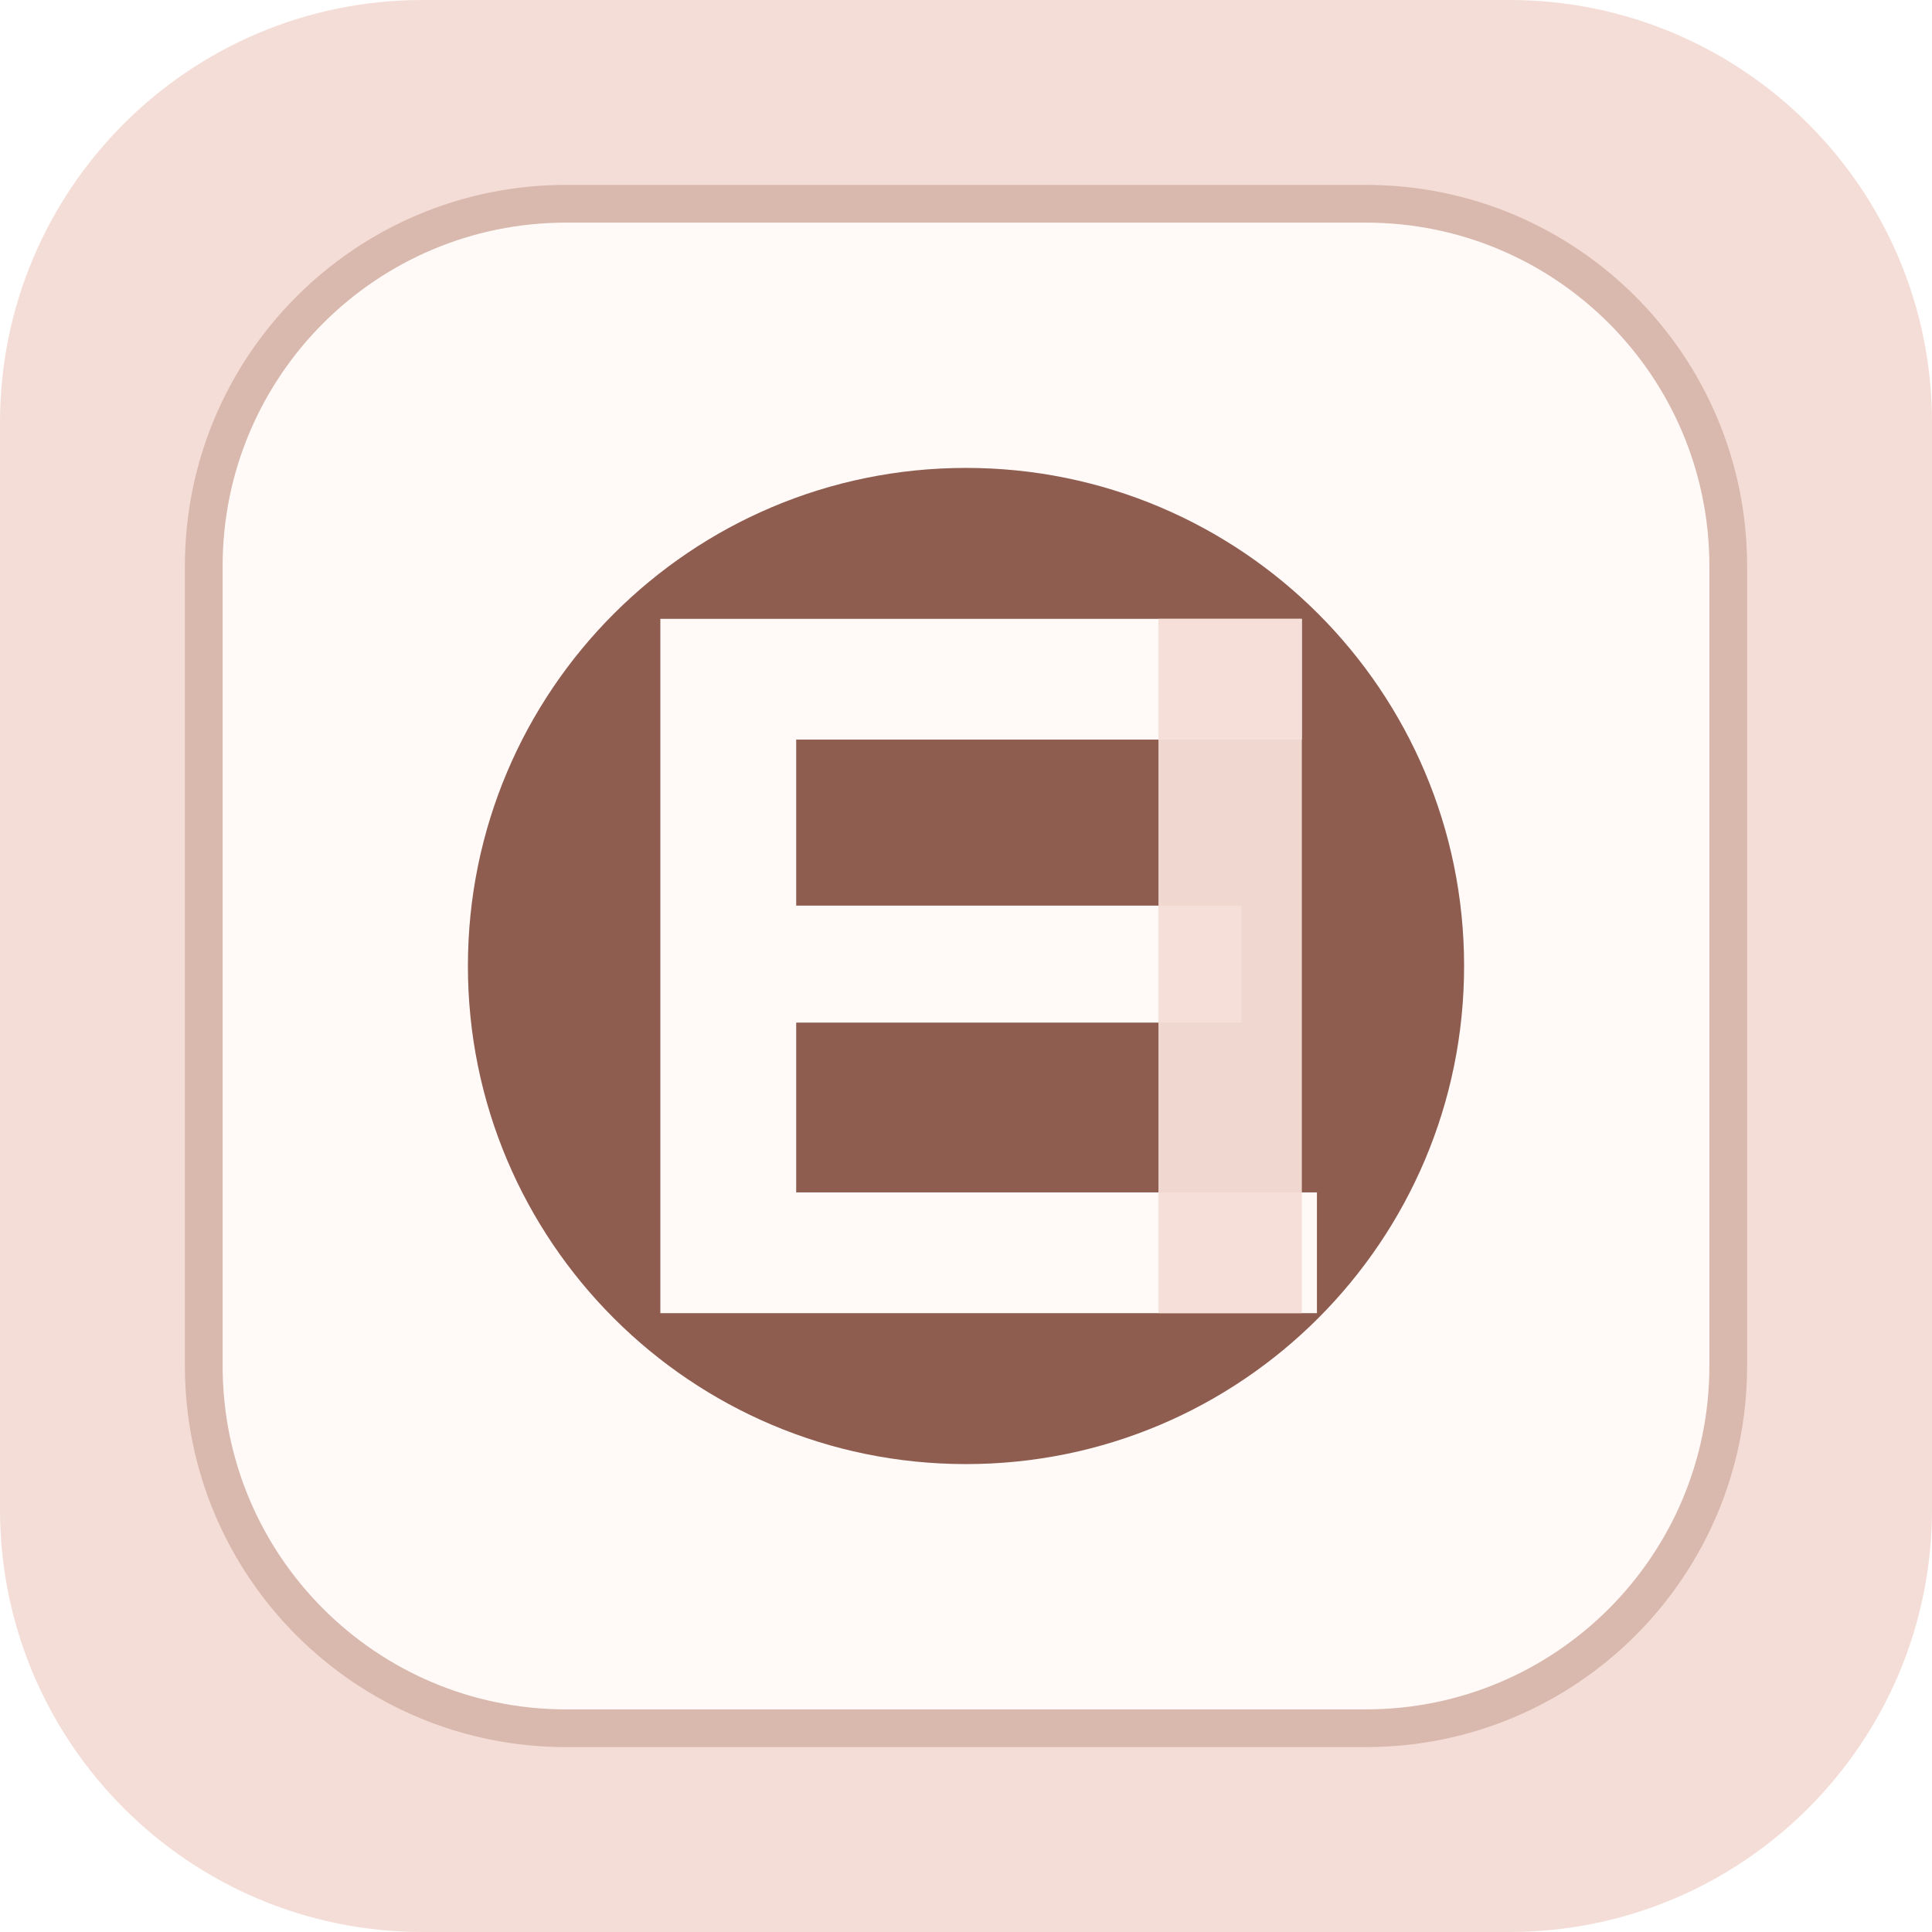
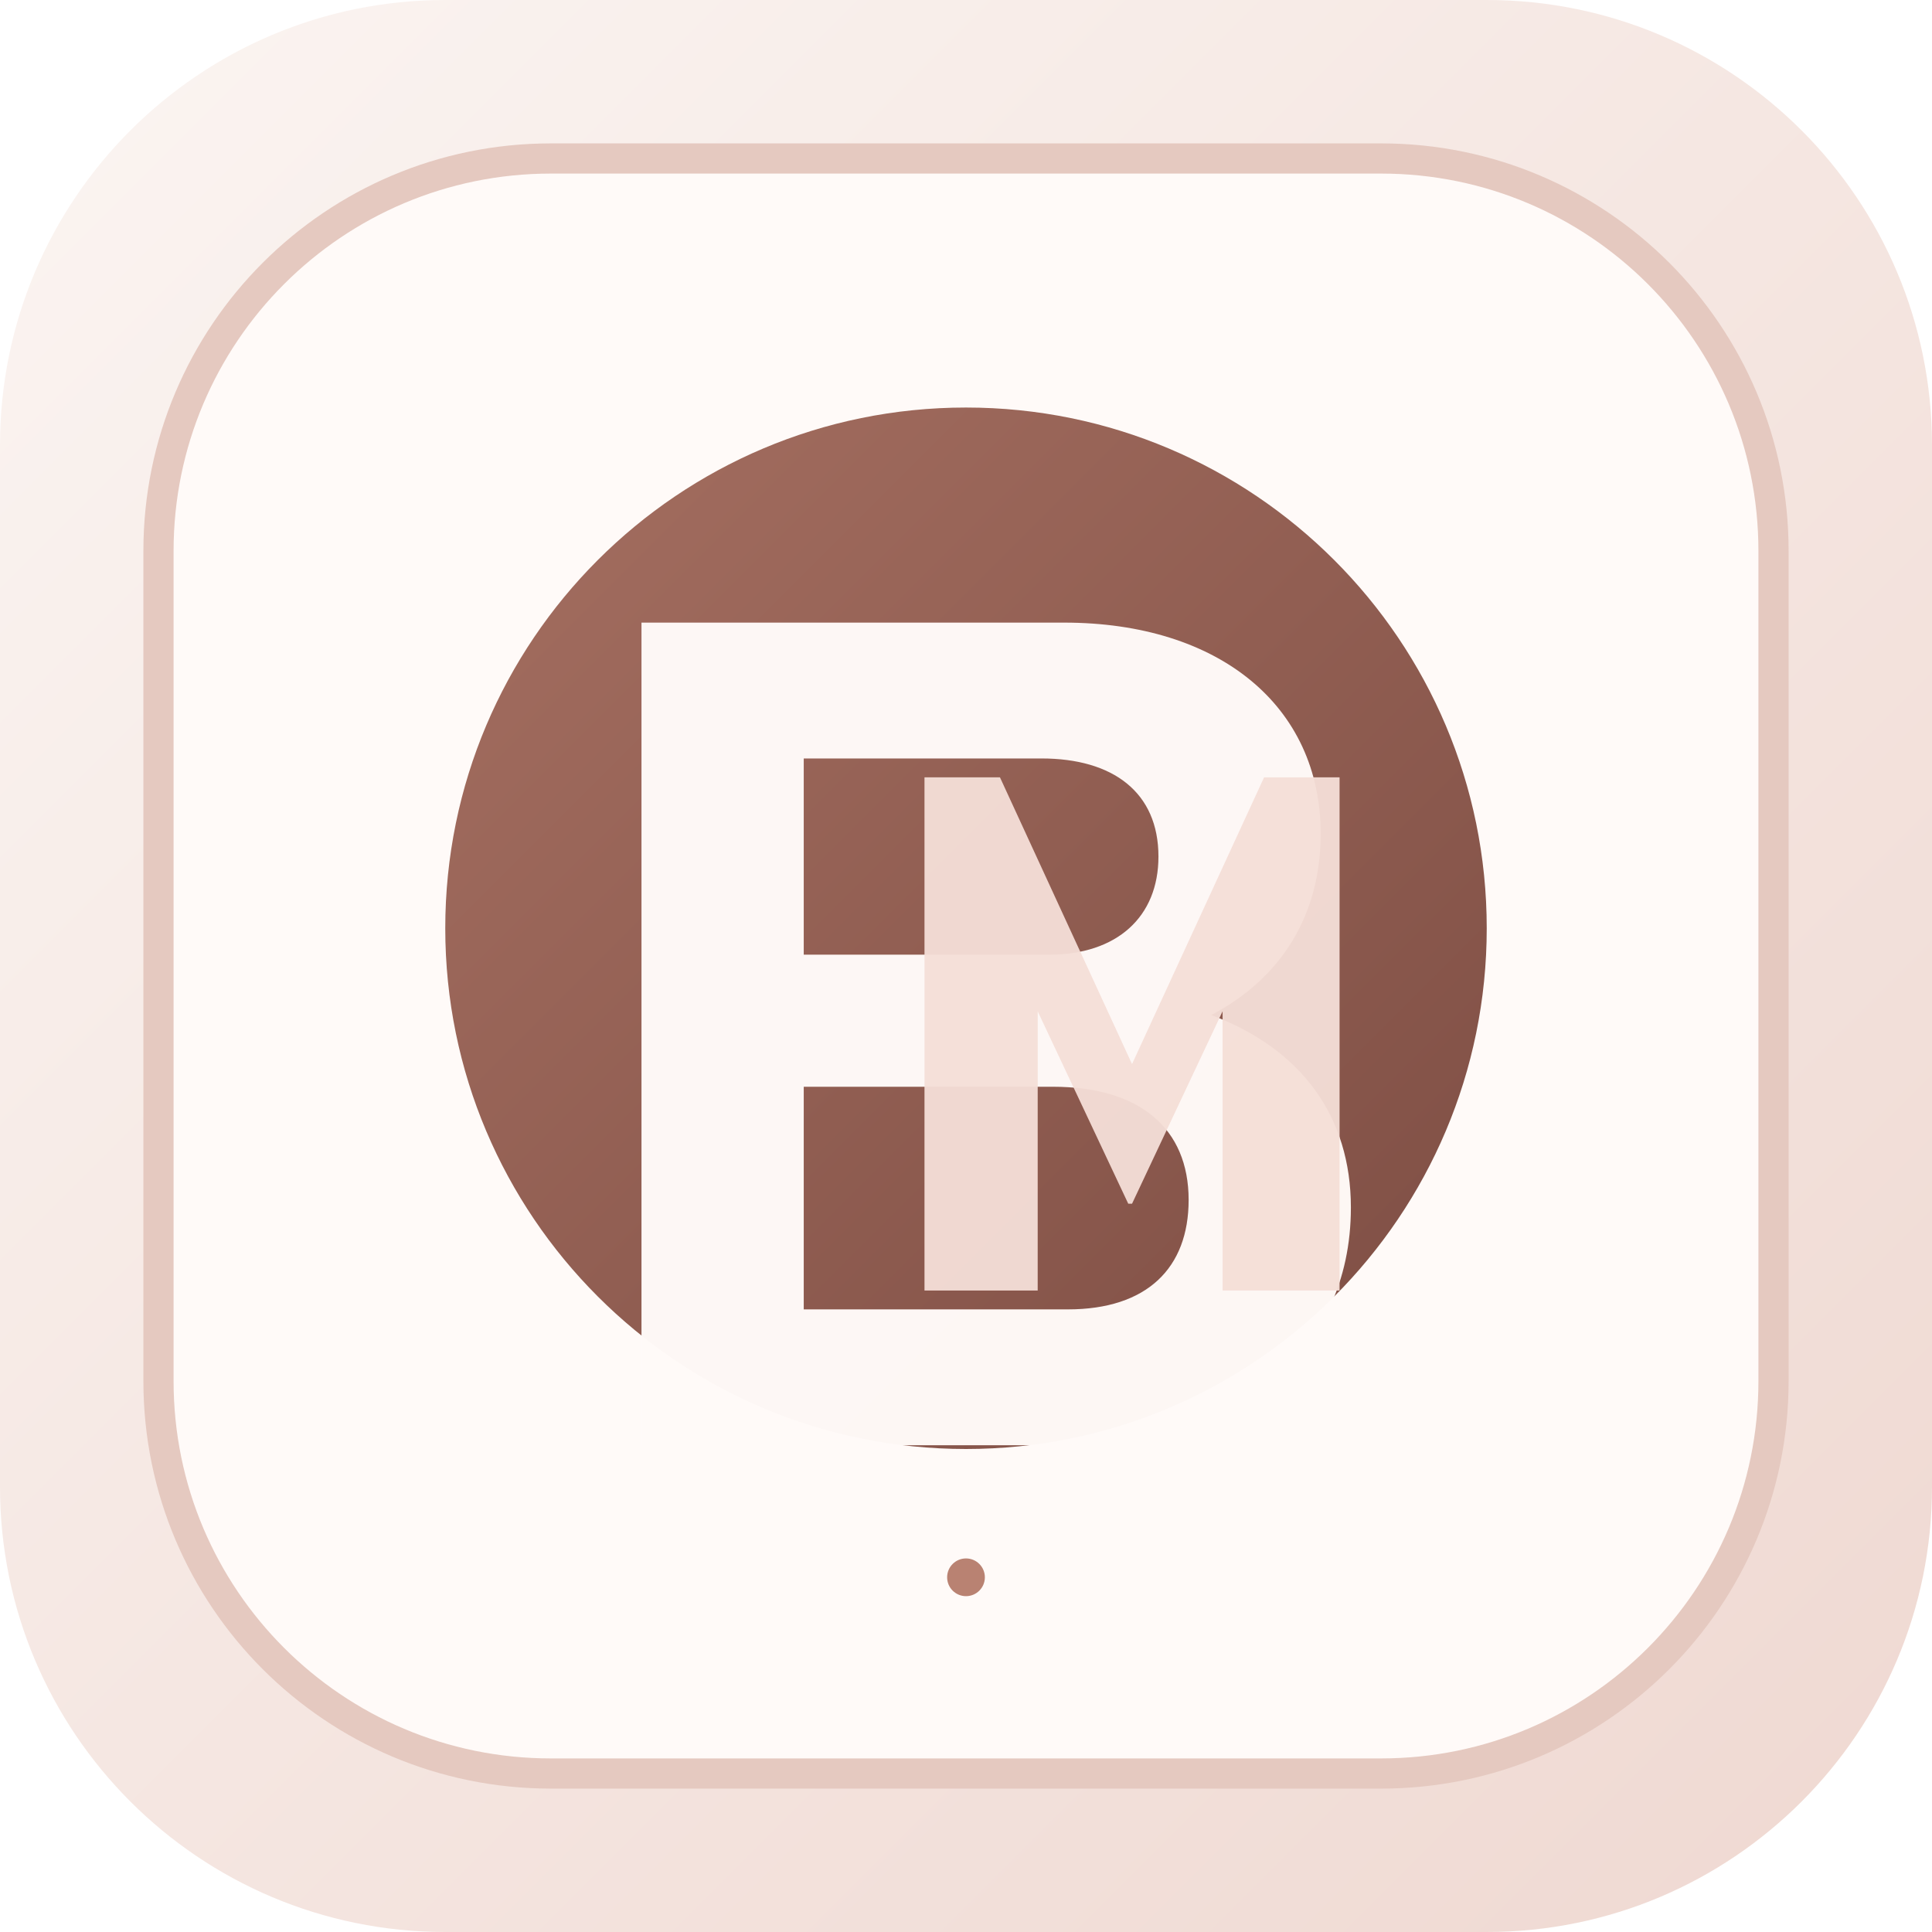
<svg xmlns="http://www.w3.org/2000/svg" viewBox="0 0 512 512">
-   <rect width="512" height="512" rx="112" fill="#f4ddd6" />
-   <rect x="54" y="54" width="404" height="404" rx="96" fill="#fffaf8" stroke="#d9b8ad" stroke-width="10" />
-   <circle cx="256" cy="256" r="132" fill="#8f5d50" />
-   <path d="M175 164h170v32H211v44h118v31H211v45h138v32H175V164Z" fill="#fffaf8" />
-   <path d="M307 164h38v184h-38z" fill="#f4ddd6" opacity=".95" />
+   <defs>
+     <linearGradient id="bg" x1="0" y1="0" x2="1" y2="1">
+       <stop offset="0" stop-color="#fbf5f2" />
+       <stop offset="1" stop-color="#efd8d1" />
+     </linearGradient>
+     <linearGradient id="rose" x1="0" y1="0" x2="1" y2="1">
+       <stop offset="0" stop-color="#a56f61" />
+       <stop offset="1" stop-color="#7d4d43" />
+     </linearGradient>
+   </defs>
+   <rect width="512" height="512" rx="118" fill="url(#bg)" />
+   <rect x="42" y="42" width="428" height="428" rx="104" fill="#fffaf8" stroke="#e5c9c0" stroke-width="8" />
+   <circle cx="256" cy="246" r="138" fill="url(#rose)" />
+   <path d="M170 165h112c41 0 68 22 68 56 0 21-10 38-29 48 24 9 37 27 37 51 0 39-31 63-77 63H170V165Zm43 36v52h65c18 0 29-10 29-26 0-17-12-26-31-26h-63Zm0 87v59h70c21 0 32-11 32-29 0-19-13-30-36-30h-66Z" fill="#fffaf8" opacity=".98" />
+   <path d="M245 206h20l35 76 35-76h20v136h-31v-74l-24 51h-1l-24-51v74h-30V206Z" fill="#f5ded7" opacity=".95" />
+   <circle cx="256" cy="418" r="5" fill="#b98272" />
</svg>
